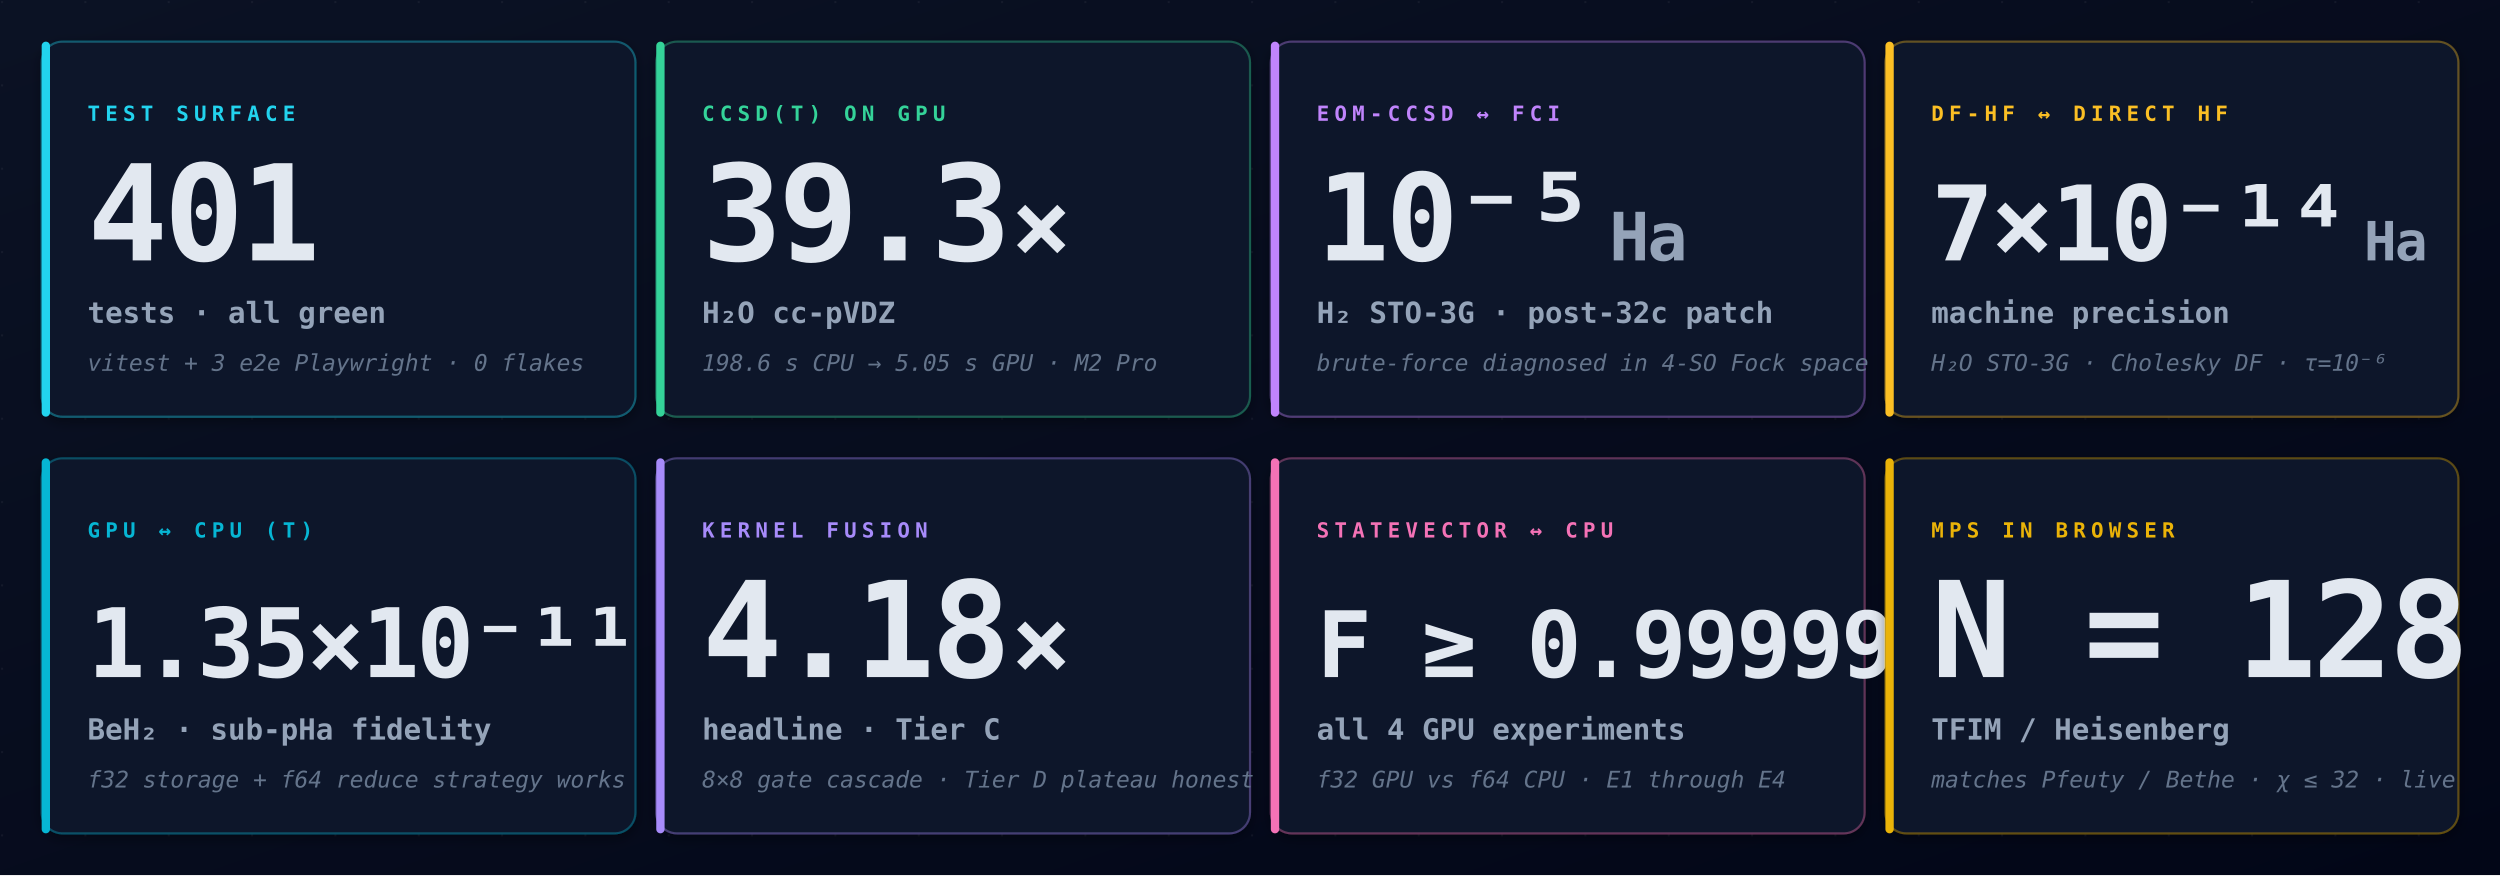
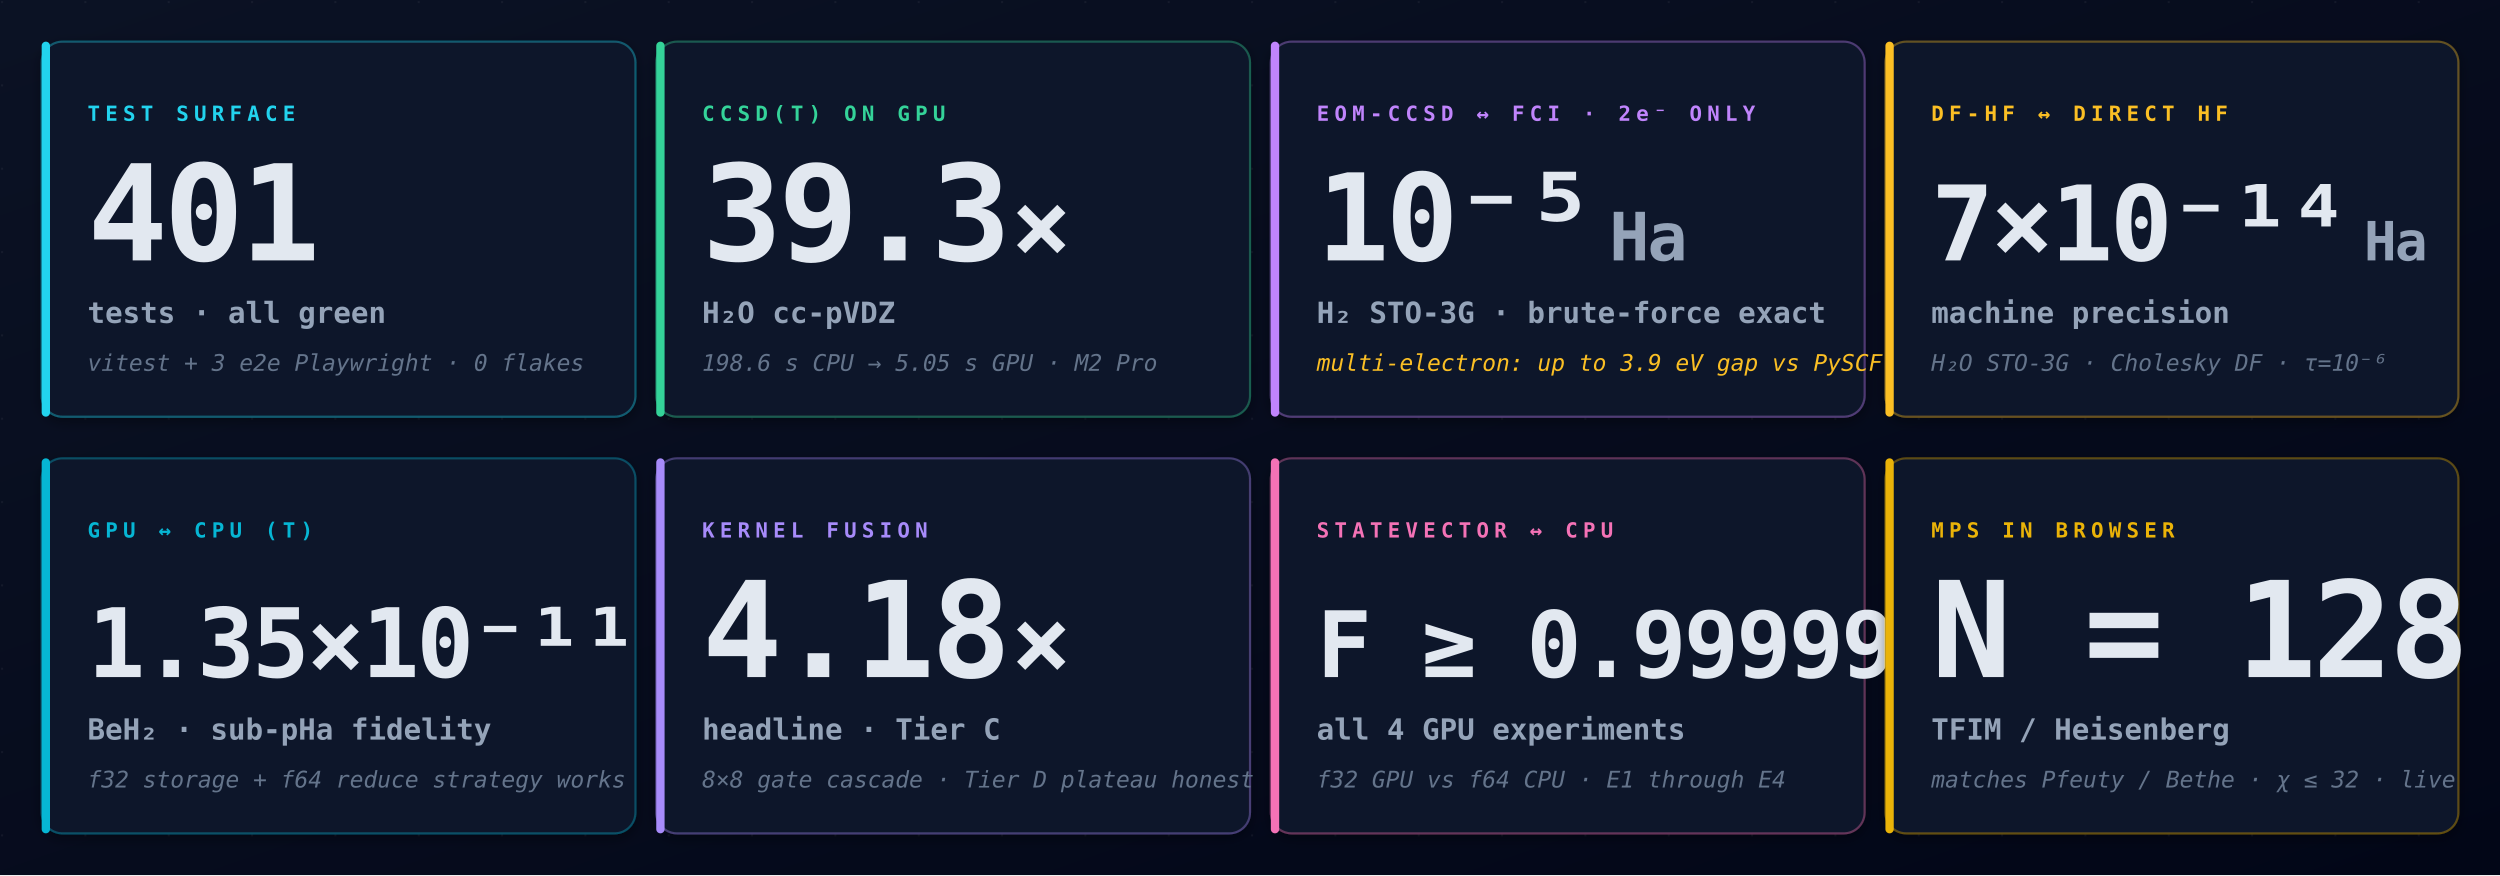
<svg xmlns="http://www.w3.org/2000/svg" viewBox="0 0 1200 420" width="1200" height="420" role="img" aria-label="Key headline numbers: 401 tests, 39x CCSDT GPU, 1e-5 Ha EOM-CCSD vs FCI, 7e-14 Ha DF-HF, sub-pHa GPU/CPU, 4.18x fusion, F greater than 0.999999, N=128 MPS">
  <defs>
    <linearGradient id="bgNum" x1="0" y1="0" x2="1" y2="1">
      <stop offset="0%" stop-color="#0b1224" />
      <stop offset="100%" stop-color="#020617" />
    </linearGradient>
    <pattern id="dotsNum" width="40" height="40" patternUnits="userSpaceOnUse">
      <circle cx="1" cy="1" r="0.55" fill="#ffffff" opacity="0.05" />
    </pattern>
    <filter id="cardShadow" x="-10%" y="-10%" width="120%" height="120%">
      <feDropShadow dx="0" dy="2" stdDeviation="3" flood-color="#000000" flood-opacity="0.4" />
    </filter>
  </defs>
  <rect width="1200" height="420" fill="url(#bgNum)" />
  <rect width="1200" height="420" fill="url(#dotsNum)" />
  <g font-family="ui-monospace, 'SF Mono', monospace">
    <g transform="translate(20 20)">
      <rect width="285" height="180" rx="10" fill="#0f172a" stroke="#22d3ee" stroke-opacity="0.35" filter="url(#cardShadow)" />
      <rect x="0" y="0" width="4" height="180" rx="2" fill="#22d3ee" />
      <text x="22" y="38" font-size="10" letter-spacing="0.25em" fill="#22d3ee" font-weight="600">TEST SURFACE</text>
      <text x="22" y="105" font-size="64" font-weight="800" fill="#e2e8f0" letter-spacing="-0.03em">401</text>
      <text x="22" y="135" font-size="14" font-weight="600" fill="#94a3b8">tests · all green</text>
      <text x="22" y="158" font-size="11" fill="#64748b" font-style="italic">vitest + 3 e2e Playwright · 0 flakes</text>
    </g>
    <g transform="translate(315 20)">
      <rect width="285" height="180" rx="10" fill="#0f172a" stroke="#34d399" stroke-opacity="0.35" filter="url(#cardShadow)" />
      <rect x="0" y="0" width="4" height="180" rx="2" fill="#34d399" />
      <text x="22" y="38" font-size="10" letter-spacing="0.25em" fill="#34d399" font-weight="600">CCSD(T) ON GPU</text>
      <text x="22" y="105" font-size="64" font-weight="800" fill="#e2e8f0" letter-spacing="-0.03em">39.3<tspan font-size="48">×</tspan>
      </text>
      <text x="22" y="135" font-size="14" font-weight="600" fill="#94a3b8">H₂O cc-pVDZ</text>
      <text x="22" y="158" font-size="11" fill="#64748b" font-style="italic">198.6 s CPU → 5.05 s GPU · M2 Pro</text>
    </g>
    <g transform="translate(610 20)">
      <rect width="285" height="180" rx="10" fill="#0f172a" stroke="#c084fc" stroke-opacity="0.35" filter="url(#cardShadow)" />
      <rect x="0" y="0" width="4" height="180" rx="2" fill="#c084fc" />
-       <text x="22" y="38" font-size="10" letter-spacing="0.25em" fill="#c084fc" font-weight="600">EOM-CCSD ↔ FCI</text>
+       <text x="22" y="38" font-size="10" letter-spacing="0.25em" fill="#c084fc" font-weight="600">EOM-CCSD ↔ FCI · 2e⁻ ONLY</text>
      <text x="22" y="105" font-size="58" font-weight="800" fill="#e2e8f0" letter-spacing="-0.03em">10⁻⁵<tspan font-size="32" fill="#94a3b8" dx="6">Ha</tspan>
      </text>
-       <text x="22" y="135" font-size="14" font-weight="600" fill="#94a3b8">H₂ STO-3G · post-32c patch</text>
-       <text x="22" y="158" font-size="11" fill="#64748b" font-style="italic">brute-force diagnosed in 4-SO Fock space</text>
+       <text x="22" y="135" font-size="14" font-weight="600" fill="#94a3b8">H₂ STO-3G · brute-force exact</text>
+       <text x="22" y="158" font-size="11" fill="#fbbf24" font-style="italic">multi-electron: up to 3.9 eV gap vs PySCF (E35)</text>
    </g>
    <g transform="translate(905 20)">
      <rect width="275" height="180" rx="10" fill="#0f172a" stroke="#fbbf24" stroke-opacity="0.35" filter="url(#cardShadow)" />
      <rect x="0" y="0" width="4" height="180" rx="2" fill="#fbbf24" />
      <text x="22" y="38" font-size="10" letter-spacing="0.25em" fill="#fbbf24" font-weight="600">DF-HF ↔ DIRECT HF</text>
      <text x="22" y="105" font-size="50" font-weight="800" fill="#e2e8f0" letter-spacing="-0.03em">7×10⁻¹⁴<tspan font-size="26" fill="#94a3b8" dx="6">Ha</tspan>
      </text>
      <text x="22" y="135" font-size="14" font-weight="600" fill="#94a3b8">machine precision</text>
      <text x="22" y="158" font-size="11" fill="#64748b" font-style="italic">H₂O STO-3G · Cholesky DF · τ=10⁻⁶</text>
    </g>
    <g transform="translate(20 220)">
      <rect width="285" height="180" rx="10" fill="#0f172a" stroke="#06b6d4" stroke-opacity="0.35" filter="url(#cardShadow)" />
      <rect x="0" y="0" width="4" height="180" rx="2" fill="#06b6d4" />
      <text x="22" y="38" font-size="10" letter-spacing="0.25em" fill="#06b6d4" font-weight="600">GPU ↔ CPU (T)</text>
      <text x="22" y="105" font-size="46" font-weight="800" fill="#e2e8f0" letter-spacing="-0.03em">1.35×10⁻¹¹</text>
      <text x="22" y="135" font-size="14" font-weight="600" fill="#94a3b8">BeH₂ · sub-pHa fidelity</text>
      <text x="22" y="158" font-size="11" fill="#64748b" font-style="italic">f32 storage + f64 reduce strategy works</text>
    </g>
    <g transform="translate(315 220)">
      <rect width="285" height="180" rx="10" fill="#0f172a" stroke="#a78bfa" stroke-opacity="0.35" filter="url(#cardShadow)" />
      <rect x="0" y="0" width="4" height="180" rx="2" fill="#a78bfa" />
      <text x="22" y="38" font-size="10" letter-spacing="0.25em" fill="#a78bfa" font-weight="600">KERNEL FUSION</text>
      <text x="22" y="105" font-size="64" font-weight="800" fill="#e2e8f0" letter-spacing="-0.03em">4.18<tspan font-size="48">×</tspan>
      </text>
      <text x="22" y="135" font-size="14" font-weight="600" fill="#94a3b8">headline · Tier C</text>
      <text x="22" y="158" font-size="11" fill="#64748b" font-style="italic">8×8 gate cascade · Tier D plateau honest</text>
    </g>
    <g transform="translate(610 220)">
      <rect width="285" height="180" rx="10" fill="#0f172a" stroke="#f472b6" stroke-opacity="0.35" filter="url(#cardShadow)" />
      <rect x="0" y="0" width="4" height="180" rx="2" fill="#f472b6" />
      <text x="22" y="38" font-size="10" letter-spacing="0.25em" fill="#f472b6" font-weight="600">STATEVECTOR ↔ CPU</text>
      <text x="22" y="105" font-size="44" font-weight="800" fill="#e2e8f0" letter-spacing="-0.03em">F ≥ 0.999999</text>
      <text x="22" y="135" font-size="14" font-weight="600" fill="#94a3b8">all 4 GPU experiments</text>
      <text x="22" y="158" font-size="11" fill="#64748b" font-style="italic">f32 GPU vs f64 CPU · E1 through E4</text>
    </g>
    <g transform="translate(905 220)">
      <rect width="275" height="180" rx="10" fill="#0f172a" stroke="#eab308" stroke-opacity="0.35" filter="url(#cardShadow)" />
      <rect x="0" y="0" width="4" height="180" rx="2" fill="#eab308" />
      <text x="22" y="38" font-size="10" letter-spacing="0.25em" fill="#eab308" font-weight="600">MPS IN BROWSER</text>
      <text x="22" y="105" font-size="64" font-weight="800" fill="#e2e8f0" letter-spacing="-0.03em">N = 128</text>
      <text x="22" y="135" font-size="14" font-weight="600" fill="#94a3b8">TFIM / Heisenberg</text>
      <text x="22" y="158" font-size="11" fill="#64748b" font-style="italic">matches Pfeuty / Bethe · χ ≤ 32 · live</text>
    </g>
  </g>
</svg>
